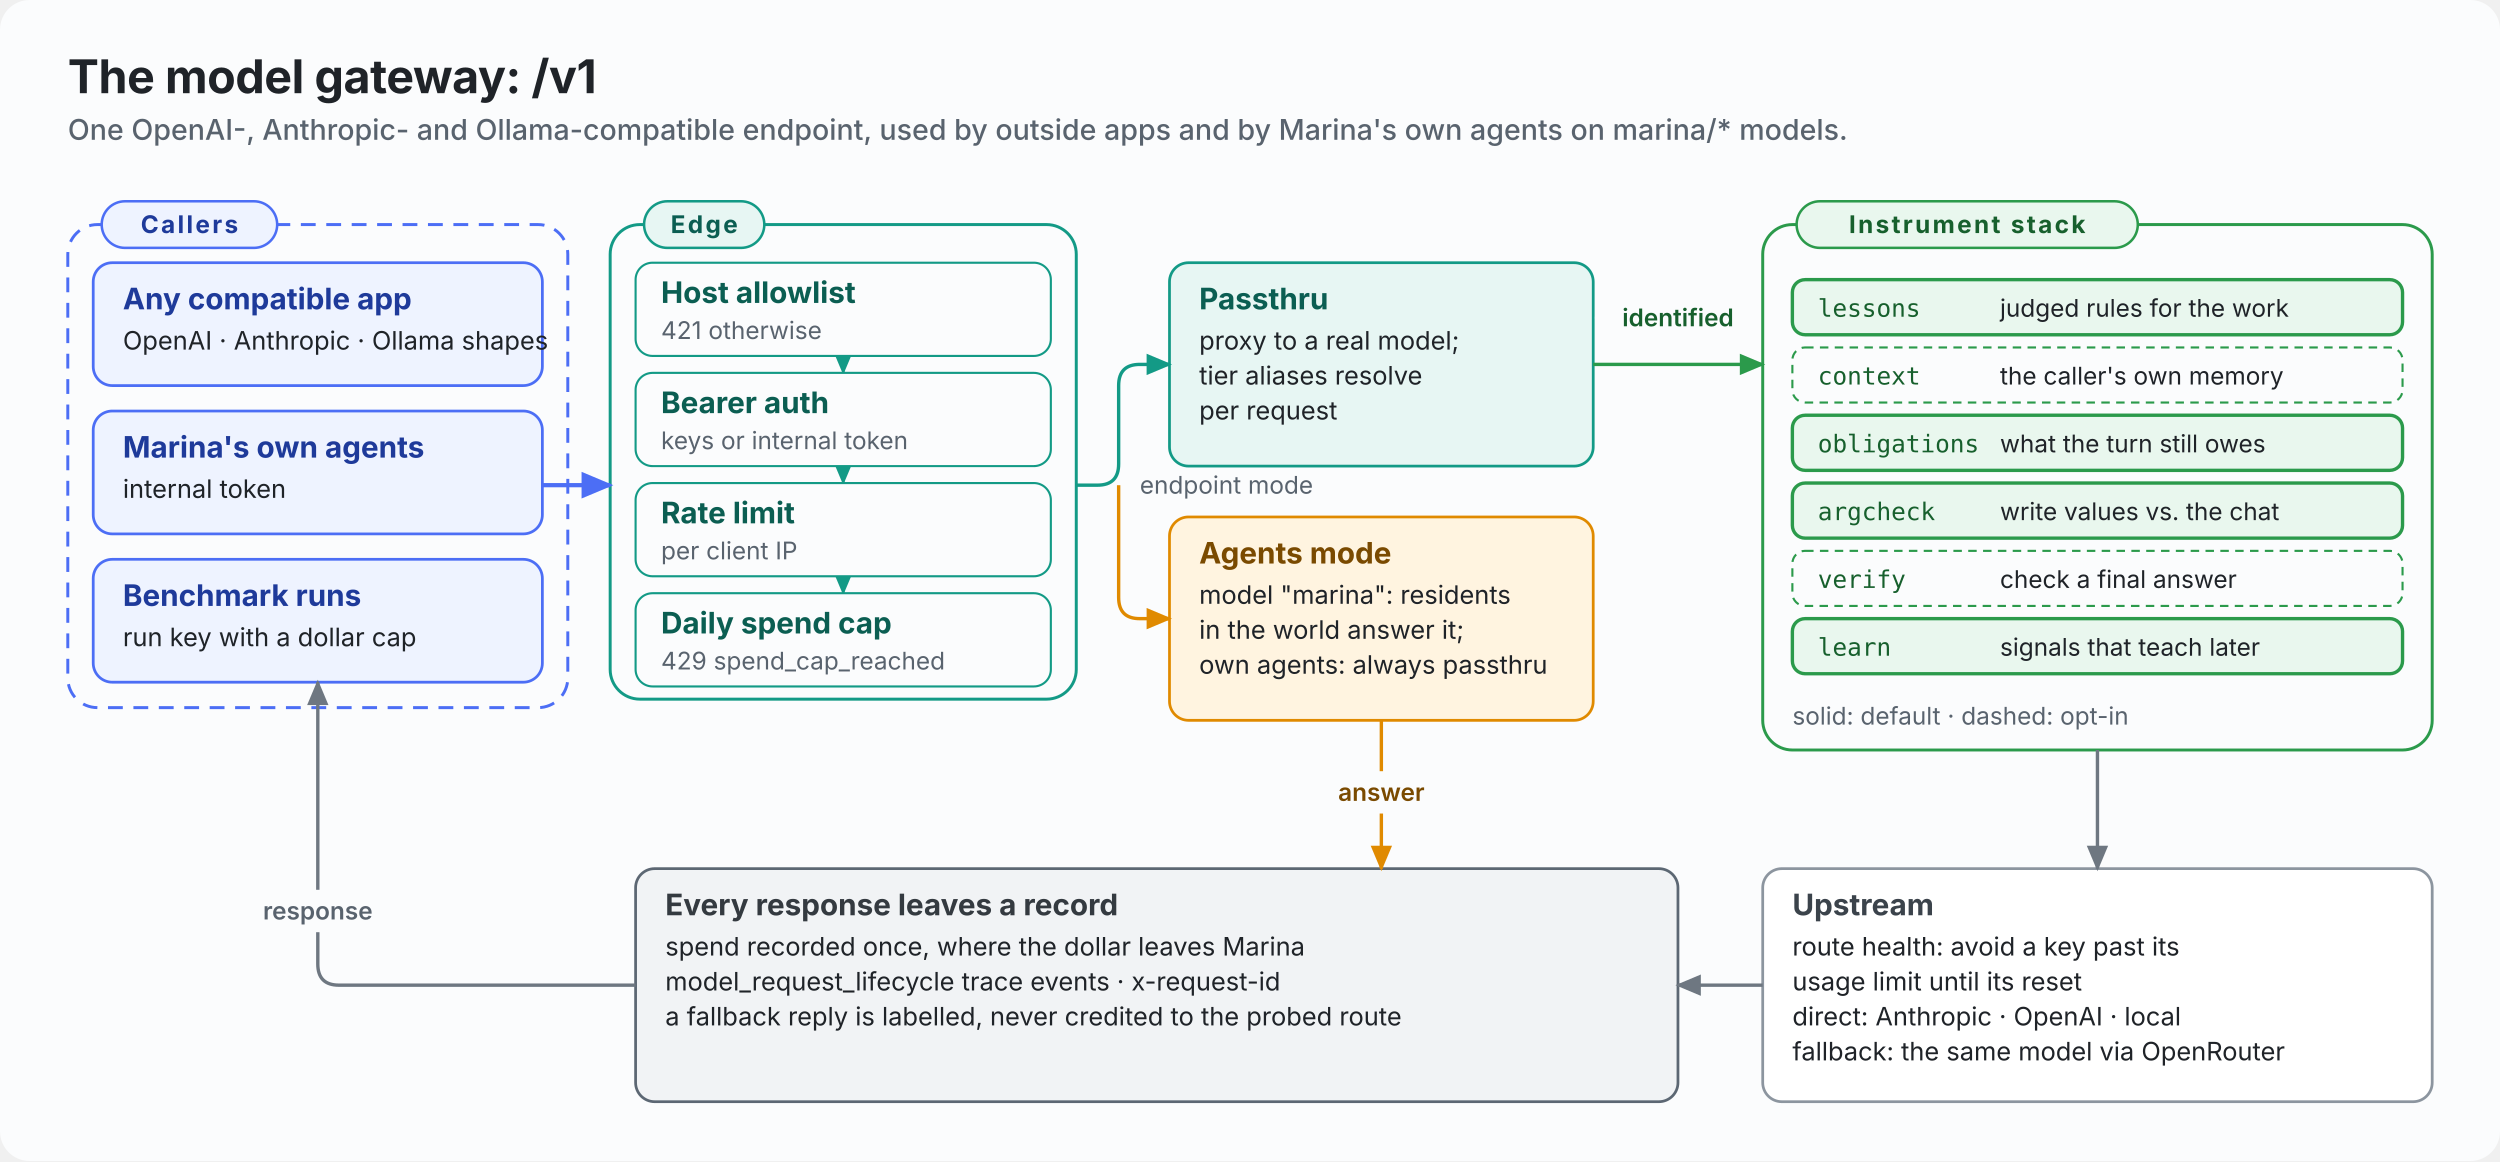
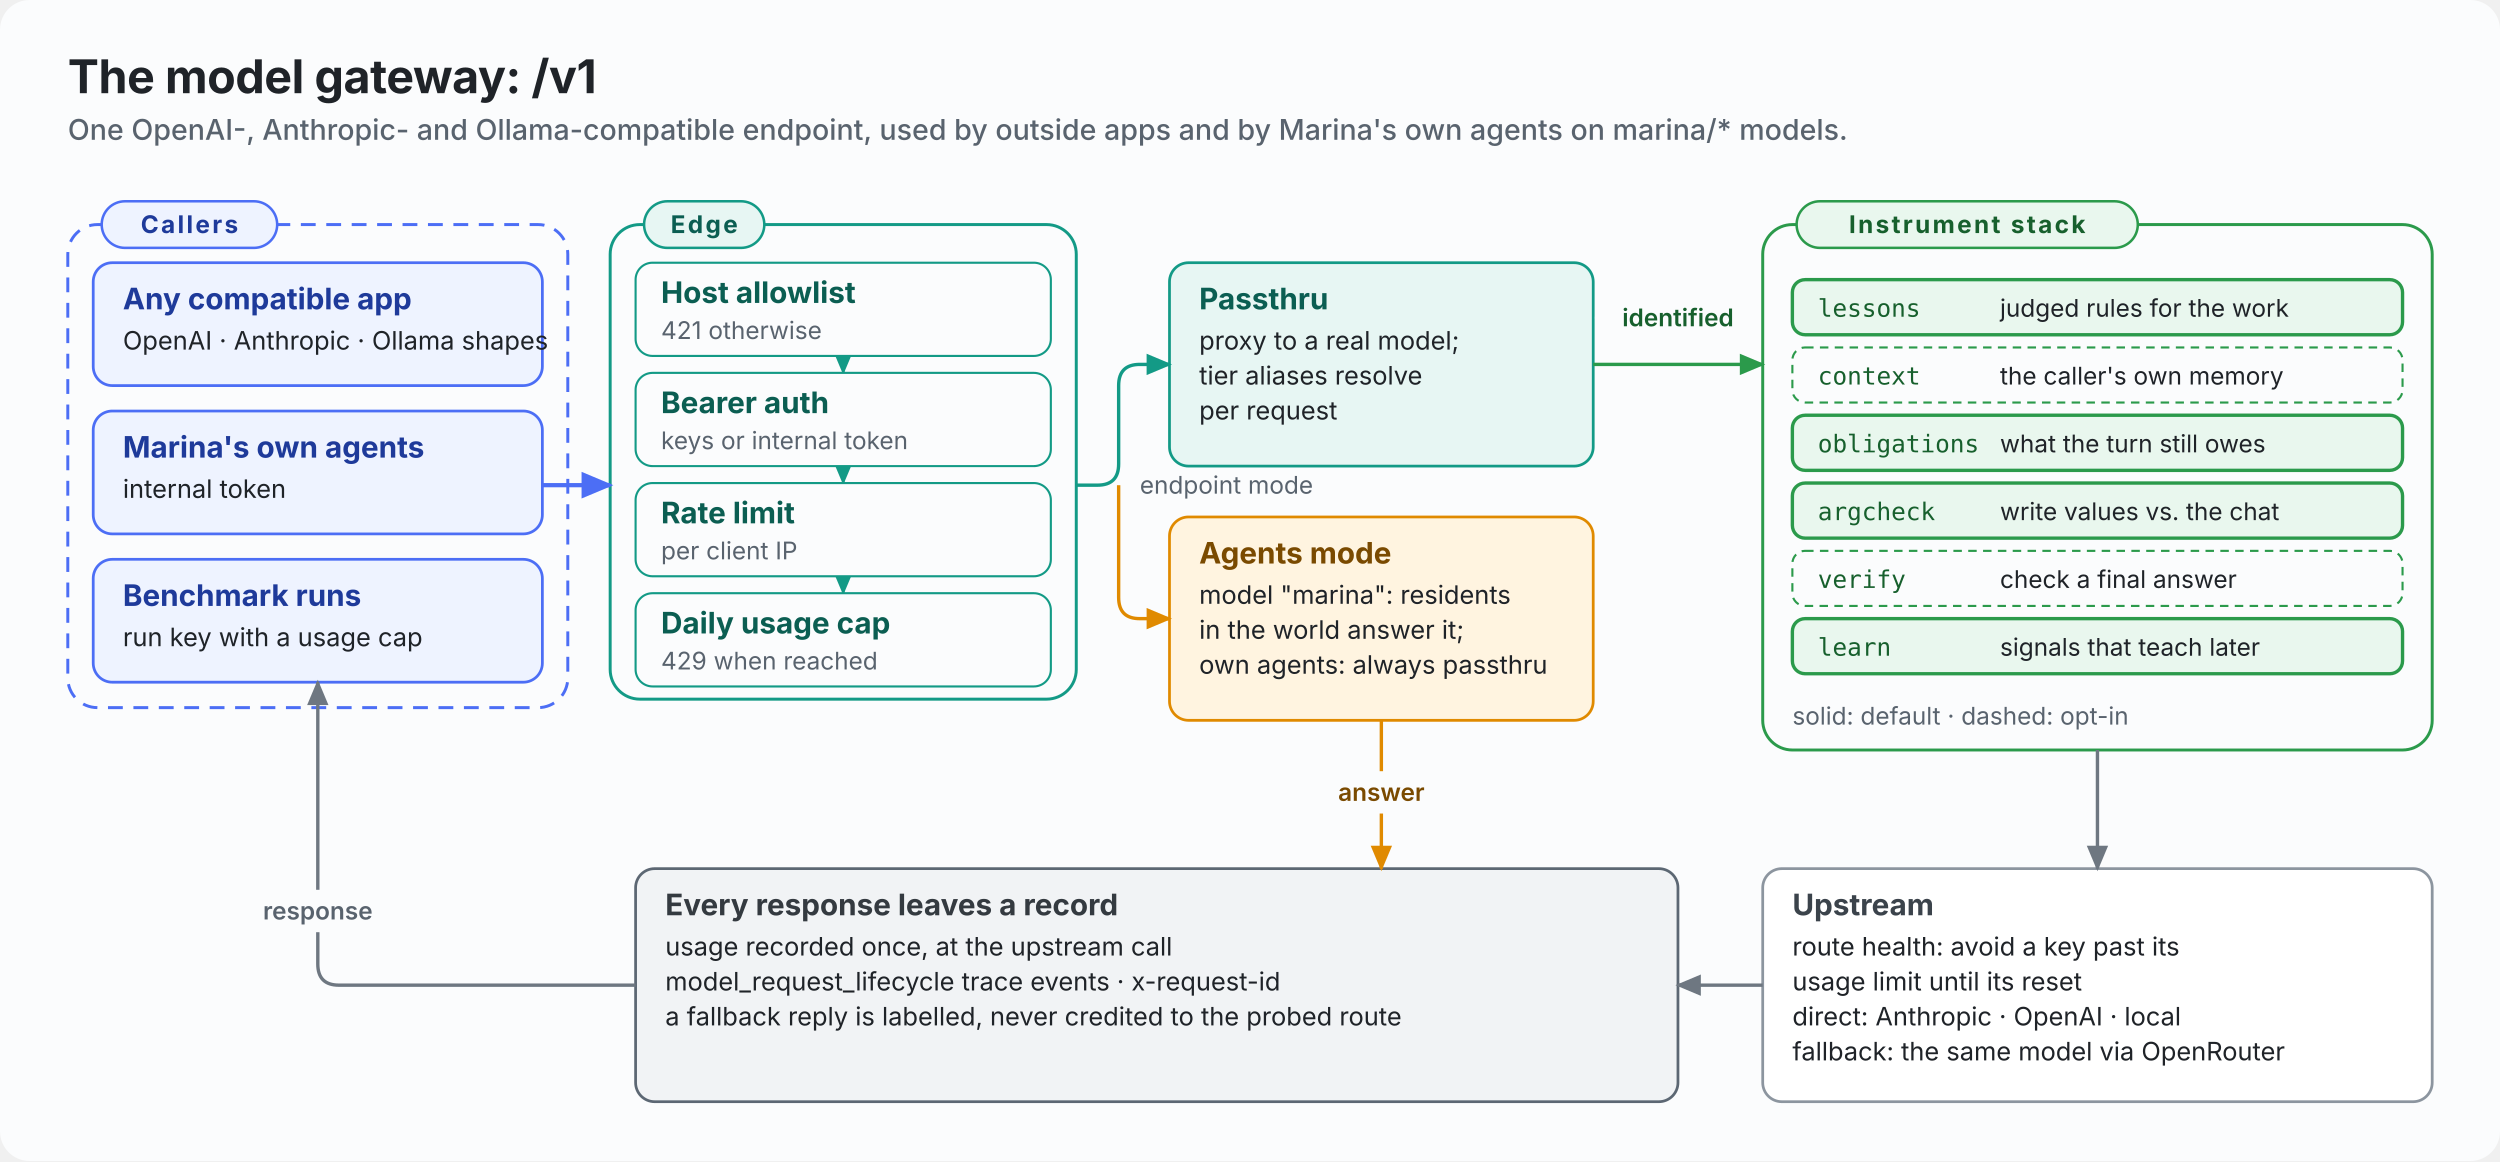
- <svg xmlns="http://www.w3.org/2000/svg" viewBox="0 0 1180 548" width="1180" height="548" role="img" aria-label="Model gateway: callers (compatible apps, Marina's own agents, benchmark runs with capped keys) pass the edge checks — host allowlist, bearer auth, rate limit and the daily spend cap. In passthru mode tier aliases resolve per request and identified callers get the instrument stack (lessons, context, obligations, argcheck, verify, learn) before the upstream call, which avoids rate-limited routes and falls back to the same model via OpenRouter, labelled. In agents mode the question is answered by residents in the world. Every response records its spend once and emits trace events.">
+ <svg xmlns="http://www.w3.org/2000/svg" viewBox="0 0 1180 548" width="1180" height="548" role="img" aria-label="Model gateway: callers (compatible apps, Marina's own agents, benchmark runs with capped keys) pass the edge checks — host allowlist, bearer auth, rate limit and the daily usage cap. In passthru mode tier aliases resolve per request and identified callers get the instrument stack (by default lessons, obligations, argcheck and learn; context, verify and ensemble on request) before the upstream call, which avoids rate-limited routes and falls back to the same model via OpenRouter, labelled. In agents mode the question is answered by residents in the world. Every response records its usage once and emits trace events.">
  <style>
text{font-family:Inter,"Segoe UI",-apple-system,BlinkMacSystemFont,Helvetica,Arial,sans-serif}
.mono{font-family:"JetBrains Mono","SFMono-Regular",Menlo,Consolas,monospace}
.h1{font-size:22px;font-weight:700;letter-spacing:-0.2px}
.h2{font-size:13.5px;font-weight:500}
.bt{font-size:14px;font-weight:650}
.bs{font-size:12px}
.bm{font-size:11.5px}
.gl{font-size:11.5px;font-weight:700;letter-spacing:1.1px;text-transform:uppercase}
.al{font-size:11.5px;font-weight:600}
.badge{font-size:12px;font-weight:700}
.bg{fill:#fbfcfd}.ink{fill:#1f2328}.muted{fill:#59636e}.line{stroke:#6e7781}.ah{fill:#6e7781}.pill{fill:#fbfcfd}.grid{stroke:#eaeef2}
.f-client{fill:#eef3ff}.s-client{stroke:#4c6ef5}.t-client{fill:#1e3a9a}.a-client{fill:#4c6ef5}.ls-client{stroke:#4c6ef5}.f-net{fill:#e7f6f3}.s-net{stroke:#139a86}.t-net{fill:#0b5e52}.a-net{fill:#139a86}.ls-net{stroke:#139a86}.f-engine{fill:#f1edff}.s-engine{stroke:#7048e8}.t-engine{fill:#46249f}.a-engine{fill:#7048e8}.ls-engine{stroke:#7048e8}.f-agent{fill:#fff4e0}.s-agent{stroke:#e08a00}.t-agent{fill:#7a4a00}.a-agent{fill:#e08a00}.ls-agent{stroke:#e08a00}.f-memory{fill:#e9f7ee}.s-memory{stroke:#2b9a4b}.t-memory{fill:#17602d}.a-memory{fill:#2b9a4b}.ls-memory{stroke:#2b9a4b}.f-civic{fill:#fff0f4}.s-civic{stroke:#d6336c}.t-civic{fill:#8f1a43}.a-civic{fill:#d6336c}.ls-civic{stroke:#d6336c}.f-store{fill:#f1f3f5}.s-store{stroke:#5c6773}.t-store{fill:#343a40}.a-store{fill:#5c6773}.ls-store{stroke:#5c6773}.f-ext{fill:#ffffff}.s-ext{stroke:#8c959f}.t-ext{fill:#3b434b}.a-ext{fill:#8c959f}.ls-ext{stroke:#8c959f}.f-neutral{fill:#ffffff}.s-neutral{stroke:#d0d7de}.t-neutral{fill:#1f2328}.a-neutral{fill:#d0d7de}.ls-neutral{stroke:#d0d7de}
@media (prefers-color-scheme: dark){
.bg{fill:#0d1117}.ink{fill:#e6edf3}.muted{fill:#9198a1}.line{stroke:#8b949e}.ah{fill:#8b949e}.pill{fill:#0d1117}.grid{stroke:#1c2128}
.f-client{fill:#141f3d}.s-client{stroke:#6f8cff}.t-client{fill:#b4c6ff}.a-client{fill:#6f8cff}.ls-client{stroke:#6f8cff}.f-net{fill:#0e2a27}.s-net{stroke:#2ec4ad}.t-net{fill:#8fe3d6}.a-net{fill:#2ec4ad}.ls-net{stroke:#2ec4ad}.f-engine{fill:#1e1838}.s-engine{stroke:#9b82ff}.t-engine{fill:#cdbfff}.a-engine{fill:#9b82ff}.ls-engine{stroke:#9b82ff}.f-agent{fill:#2b2010}.s-agent{stroke:#f2a93b}.t-agent{fill:#f8d596}.a-agent{fill:#f2a93b}.ls-agent{stroke:#f2a93b}.f-memory{fill:#0f2818}.s-memory{stroke:#45c46a}.t-memory{fill:#9de0b0}.a-memory{fill:#45c46a}.ls-memory{stroke:#45c46a}.f-civic{fill:#33141f}.s-civic{stroke:#f06595}.t-civic{fill:#f8b3cb}.a-civic{fill:#f06595}.ls-civic{stroke:#f06595}.f-store{fill:#1b2027}.s-store{stroke:#8b96a3}.t-store{fill:#d0d7de}.a-store{fill:#8b96a3}.ls-store{stroke:#8b96a3}.f-ext{fill:#161b22}.s-ext{stroke:#6e7781}.t-ext{fill:#c9d1d9}.a-ext{fill:#6e7781}.ls-ext{stroke:#6e7781}.f-neutral{fill:#161b22}.s-neutral{stroke:#3d444d}.t-neutral{fill:#e6edf3}.a-neutral{fill:#3d444d}.ls-neutral{stroke:#3d444d}
}</style>
  <defs>
    <marker id="ah-client" viewBox="0 0 10 10" refX="9" refY="5" markerWidth="7.5" markerHeight="7.5" orient="auto-start-reverse">
      <path d="M0,0.8 L10,5 L0,9.2 z" class="a-client" />
    </marker>
    <marker id="ah-net" viewBox="0 0 10 10" refX="9" refY="5" markerWidth="7.5" markerHeight="7.5" orient="auto-start-reverse">
      <path d="M0,0.8 L10,5 L0,9.2 z" class="a-net" />
    </marker>
    <marker id="ah-engine" viewBox="0 0 10 10" refX="9" refY="5" markerWidth="7.5" markerHeight="7.5" orient="auto-start-reverse">
      <path d="M0,0.8 L10,5 L0,9.2 z" class="a-engine" />
    </marker>
    <marker id="ah-agent" viewBox="0 0 10 10" refX="9" refY="5" markerWidth="7.5" markerHeight="7.5" orient="auto-start-reverse">
      <path d="M0,0.8 L10,5 L0,9.2 z" class="a-agent" />
    </marker>
    <marker id="ah-memory" viewBox="0 0 10 10" refX="9" refY="5" markerWidth="7.5" markerHeight="7.5" orient="auto-start-reverse">
      <path d="M0,0.8 L10,5 L0,9.2 z" class="a-memory" />
    </marker>
    <marker id="ah-civic" viewBox="0 0 10 10" refX="9" refY="5" markerWidth="7.5" markerHeight="7.5" orient="auto-start-reverse">
      <path d="M0,0.8 L10,5 L0,9.2 z" class="a-civic" />
    </marker>
    <marker id="ah-store" viewBox="0 0 10 10" refX="9" refY="5" markerWidth="7.5" markerHeight="7.5" orient="auto-start-reverse">
      <path d="M0,0.8 L10,5 L0,9.2 z" class="a-store" />
    </marker>
    <marker id="ah-ext" viewBox="0 0 10 10" refX="9" refY="5" markerWidth="7.5" markerHeight="7.5" orient="auto-start-reverse">
      <path d="M0,0.8 L10,5 L0,9.2 z" class="a-ext" />
    </marker>
    <marker id="ah-neutral" viewBox="0 0 10 10" refX="9" refY="5" markerWidth="7.5" markerHeight="7.5" orient="auto-start-reverse">
      <path d="M0,0.8 L10,5 L0,9.2 z" class="a-neutral" />
    </marker>
    <marker id="ah-line" viewBox="0 0 10 10" refX="9" refY="5" markerWidth="7.5" markerHeight="7.5" orient="auto-start-reverse">
      <path d="M0,0.8 L10,5 L0,9.2 z" class="ah" />
    </marker>
  </defs>
  <rect class="bg" x="0" y="0" width="1180" height="548" rx="14" />
  <text class="ink h1" x="32" y="44">The model gateway: /v1</text>
  <text class="muted h2" x="32" y="66">One OpenAI-, Anthropic- and Ollama-compatible endpoint, used by outside apps and by Marina's own agents on marina/* models.</text>
  <rect x="32" y="106" width="236" height="228" rx="14" class="s-client" fill="none" stroke-width="1.4" stroke-dasharray="7 5" />
  <rect x="48" y="95" width="82.83" height="22" rx="11" class="f-client s-client" stroke-width="1.2" />
  <text x="89.415" y="110" text-anchor="middle" class="t-client gl">Callers</text>
  <rect x="44" y="124" width="212" height="58" rx="9" class="f-client s-client" stroke-width="1.3" />
  <text x="58" y="146" text-anchor="start" class="t-client bt">Any compatible app</text>
  <text x="58" y="165" text-anchor="start" class="bs ink">OpenAI · Anthropic · Ollama shapes</text>
  <rect x="44" y="194" width="212" height="58" rx="9" class="f-client s-client" stroke-width="1.3" />
  <text x="58" y="216" text-anchor="start" class="t-client bt">Marina's own agents</text>
  <text x="58" y="235" text-anchor="start" class="bs ink">internal token</text>
  <rect x="44" y="264" width="212" height="58" rx="9" class="f-client s-client" stroke-width="1.3" />
  <text x="58" y="286" text-anchor="start" class="t-client bt">Benchmark runs</text>
-   <text x="58" y="305" text-anchor="start" class="bs ink">run key with a dollar cap</text>
+   <text x="58" y="305" text-anchor="start" class="bs ink">run key with a usage cap</text>
  <rect x="288" y="106" width="220" height="224" rx="14" class="s-net" fill="none" stroke-width="1.4" />
  <rect x="304" y="95" width="56.76" height="22" rx="11" class="f-net s-net" stroke-width="1.2" />
  <text x="332.38" y="110" text-anchor="middle" class="t-net gl">Edge</text>
  <rect x="300" y="124" width="196" height="44" rx="8" class="bg s-net" stroke-width="1" />
  <text x="312" y="143" text-anchor="start" class="t-net bt">Host allowlist</text>
  <text x="312" y="160" text-anchor="start" class="muted bm">421 otherwise</text>
  <path d="M398,168 L398,176" fill="none" class="ls-net" stroke-width="1.2" marker-end="url(#ah-net)" />
  <rect x="300" y="176" width="196" height="44" rx="8" class="bg s-net" stroke-width="1" />
  <text x="312" y="195" text-anchor="start" class="t-net bt">Bearer auth</text>
  <text x="312" y="212" text-anchor="start" class="muted bm">keys or internal token</text>
  <path d="M398,220 L398,228" fill="none" class="ls-net" stroke-width="1.2" marker-end="url(#ah-net)" />
  <rect x="300" y="228" width="196" height="44" rx="8" class="bg s-net" stroke-width="1" />
  <text x="312" y="247" text-anchor="start" class="t-net bt">Rate limit</text>
  <text x="312" y="264" text-anchor="start" class="muted bm">per client IP</text>
  <path d="M398,272 L398,280" fill="none" class="ls-net" stroke-width="1.2" marker-end="url(#ah-net)" />
  <rect x="300" y="280" width="196" height="44" rx="8" class="bg s-net" stroke-width="1" />
-   <text x="312" y="299" text-anchor="start" class="t-net bt">Daily spend cap</text>
-   <text x="312" y="316" text-anchor="start" class="muted bm">429 spend_cap_reached</text>
+   <text x="312" y="299" text-anchor="start" class="t-net bt">Daily usage cap</text>
+   <text x="312" y="316" text-anchor="start" class="muted bm">429 when reached</text>
  <path d="M256,229 L288,229" fill="none" class="ls-client" stroke-width="2" marker-end="url(#ah-client)" />
  <rect x="552" y="124" width="200" height="96" rx="9" class="f-net s-net" stroke-width="1.3" />
  <text x="566" y="146" text-anchor="start" class="t-net bt">Passthru</text>
  <text x="566" y="165" text-anchor="start" class="bs ink">proxy to a real model;</text>
  <text x="566" y="181.5" text-anchor="start" class="bs ink">tier aliases resolve</text>
  <text x="566" y="198" text-anchor="start" class="bs ink">per request</text>
  <rect x="552" y="244" width="200" height="96" rx="9" class="f-agent s-agent" stroke-width="1.3" />
  <text x="566" y="266" text-anchor="start" class="t-agent bt">Agents mode</text>
  <text x="566" y="285" text-anchor="start" class="bs ink">model "marina": residents</text>
  <text x="566" y="301.5" text-anchor="start" class="bs ink">in the world answer it;</text>
  <text x="566" y="318" text-anchor="start" class="bs ink">own agents: always passthru</text>
  <path d="M508,229 L518.0,229.0 Q528,229 528.0,219.0 L528.0,182.0 Q528,172 538.0,172.0 L552,172" fill="none" class="ls-net" stroke-width="1.6" marker-end="url(#ah-net)" />
  <path d="M528,229 L528.0,282.0 Q528,292 538.0,292.0 L552,292" fill="none" class="ls-agent" stroke-width="1.6" marker-end="url(#ah-agent)" />
  <text x="538" y="233" text-anchor="start" class="muted bm">endpoint mode</text>
  <rect x="832" y="106" width="316" height="248" rx="14" class="s-memory" fill="none" stroke-width="1.4" />
  <rect x="848" y="95" width="161.04" height="22" rx="11" class="f-memory s-memory" stroke-width="1.2" />
  <text x="928.52" y="110" text-anchor="middle" class="t-memory gl">Instrument stack</text>
  <rect x="846" y="132" width="288" height="26" rx="6" class="f-memory s-memory" stroke-width="1.6" />
  <text x="858" y="149.5" text-anchor="start" class="mono t-memory bm">lessons</text>
  <text x="944" y="149.5" text-anchor="start" class="ink bm">judged rules for the work</text>
  <rect x="846" y="164" width="288" height="26" rx="6" class="bg s-memory" stroke-width="1" stroke-dasharray="4 3" />
  <text x="858" y="181.5" text-anchor="start" class="mono t-memory bm">context</text>
  <text x="944" y="181.5" text-anchor="start" class="ink bm">the caller's own memory</text>
  <rect x="846" y="196" width="288" height="26" rx="6" class="f-memory s-memory" stroke-width="1.6" />
  <text x="858" y="213.5" text-anchor="start" class="mono t-memory bm">obligations</text>
  <text x="944" y="213.5" text-anchor="start" class="ink bm">what the turn still owes</text>
  <rect x="846" y="228" width="288" height="26" rx="6" class="f-memory s-memory" stroke-width="1.6" />
  <text x="858" y="245.5" text-anchor="start" class="mono t-memory bm">argcheck</text>
  <text x="944" y="245.5" text-anchor="start" class="ink bm">write values vs. the chat</text>
  <rect x="846" y="260" width="288" height="26" rx="6" class="bg s-memory" stroke-width="1" stroke-dasharray="4 3" />
  <text x="858" y="277.5" text-anchor="start" class="mono t-memory bm">verify</text>
  <text x="944" y="277.5" text-anchor="start" class="ink bm">check a final answer</text>
  <rect x="846" y="292" width="288" height="26" rx="6" class="f-memory s-memory" stroke-width="1.6" />
  <text x="858" y="309.5" text-anchor="start" class="mono t-memory bm">learn</text>
  <text x="944" y="309.5" text-anchor="start" class="ink bm">signals that teach later</text>
  <text x="846" y="342" text-anchor="start" class="muted bm">solid: default · dashed: opt-in</text>
  <path d="M752,172 L832,172" fill="none" class="ls-memory" stroke-width="1.6" marker-end="url(#ah-memory)" />
  <rect x="752.8" y="140" width="78.4" height="20" rx="10" class="pill" />
  <text x="792" y="154" text-anchor="middle" class=" al t-memory">identified</text>
  <rect x="832" y="410" width="316" height="110" rx="9" class="f-ext s-ext" stroke-width="1.3" />
  <text x="846" y="432" text-anchor="start" class="t-ext bt">Upstream</text>
  <text x="846" y="451" text-anchor="start" class="bs ink">route health: avoid a key past its</text>
  <text x="846" y="467.5" text-anchor="start" class="bs ink">usage limit until its reset</text>
  <text x="846" y="484" text-anchor="start" class="bs ink">direct: Anthropic · OpenAI · local</text>
  <text x="846" y="500.5" text-anchor="start" class="bs ink">fallback: the same model via OpenRouter</text>
  <path d="M990,354 L990,410" fill="none" class="line" stroke-width="1.6" marker-end="url(#ah-line)" />
  <rect x="300" y="410" width="492" height="110" rx="9" class="f-store s-store" stroke-width="1.3" />
  <text x="314" y="432" text-anchor="start" class="t-store bt">Every response leaves a record</text>
-   <text x="314" y="451" text-anchor="start" class="bs ink">spend recorded once, where the dollar leaves Marina</text>
+   <text x="314" y="451" text-anchor="start" class="bs ink">usage recorded once, at the upstream call</text>
  <text x="314" y="467.5" text-anchor="start" class="bs ink">model_request_lifecycle trace events · x-request-id</text>
  <text x="314" y="484" text-anchor="start" class="bs ink">a fallback reply is labelled, never credited to the probed route</text>
  <path d="M832,465 L792,465" fill="none" class="line" stroke-width="1.6" marker-end="url(#ah-line)" />
  <path d="M300,465 L160.0,465.0 Q150,465 150.0,455.0 L150,322" fill="none" class="line" stroke-width="1.6" marker-end="url(#ah-line)" />
  <rect x="117.24" y="420" width="65.52" height="20" rx="10" class="pill" />
  <text x="150" y="434" text-anchor="middle" class=" al muted">response</text>
  <path d="M652,340 L652,410" fill="none" class="ls-agent" stroke-width="1.6" marker-end="url(#ah-agent)" />
  <rect x="625.68" y="364" width="52.64" height="20" rx="10" class="pill" />
  <text x="652" y="378" text-anchor="middle" class=" al t-agent">answer</text>
</svg>
